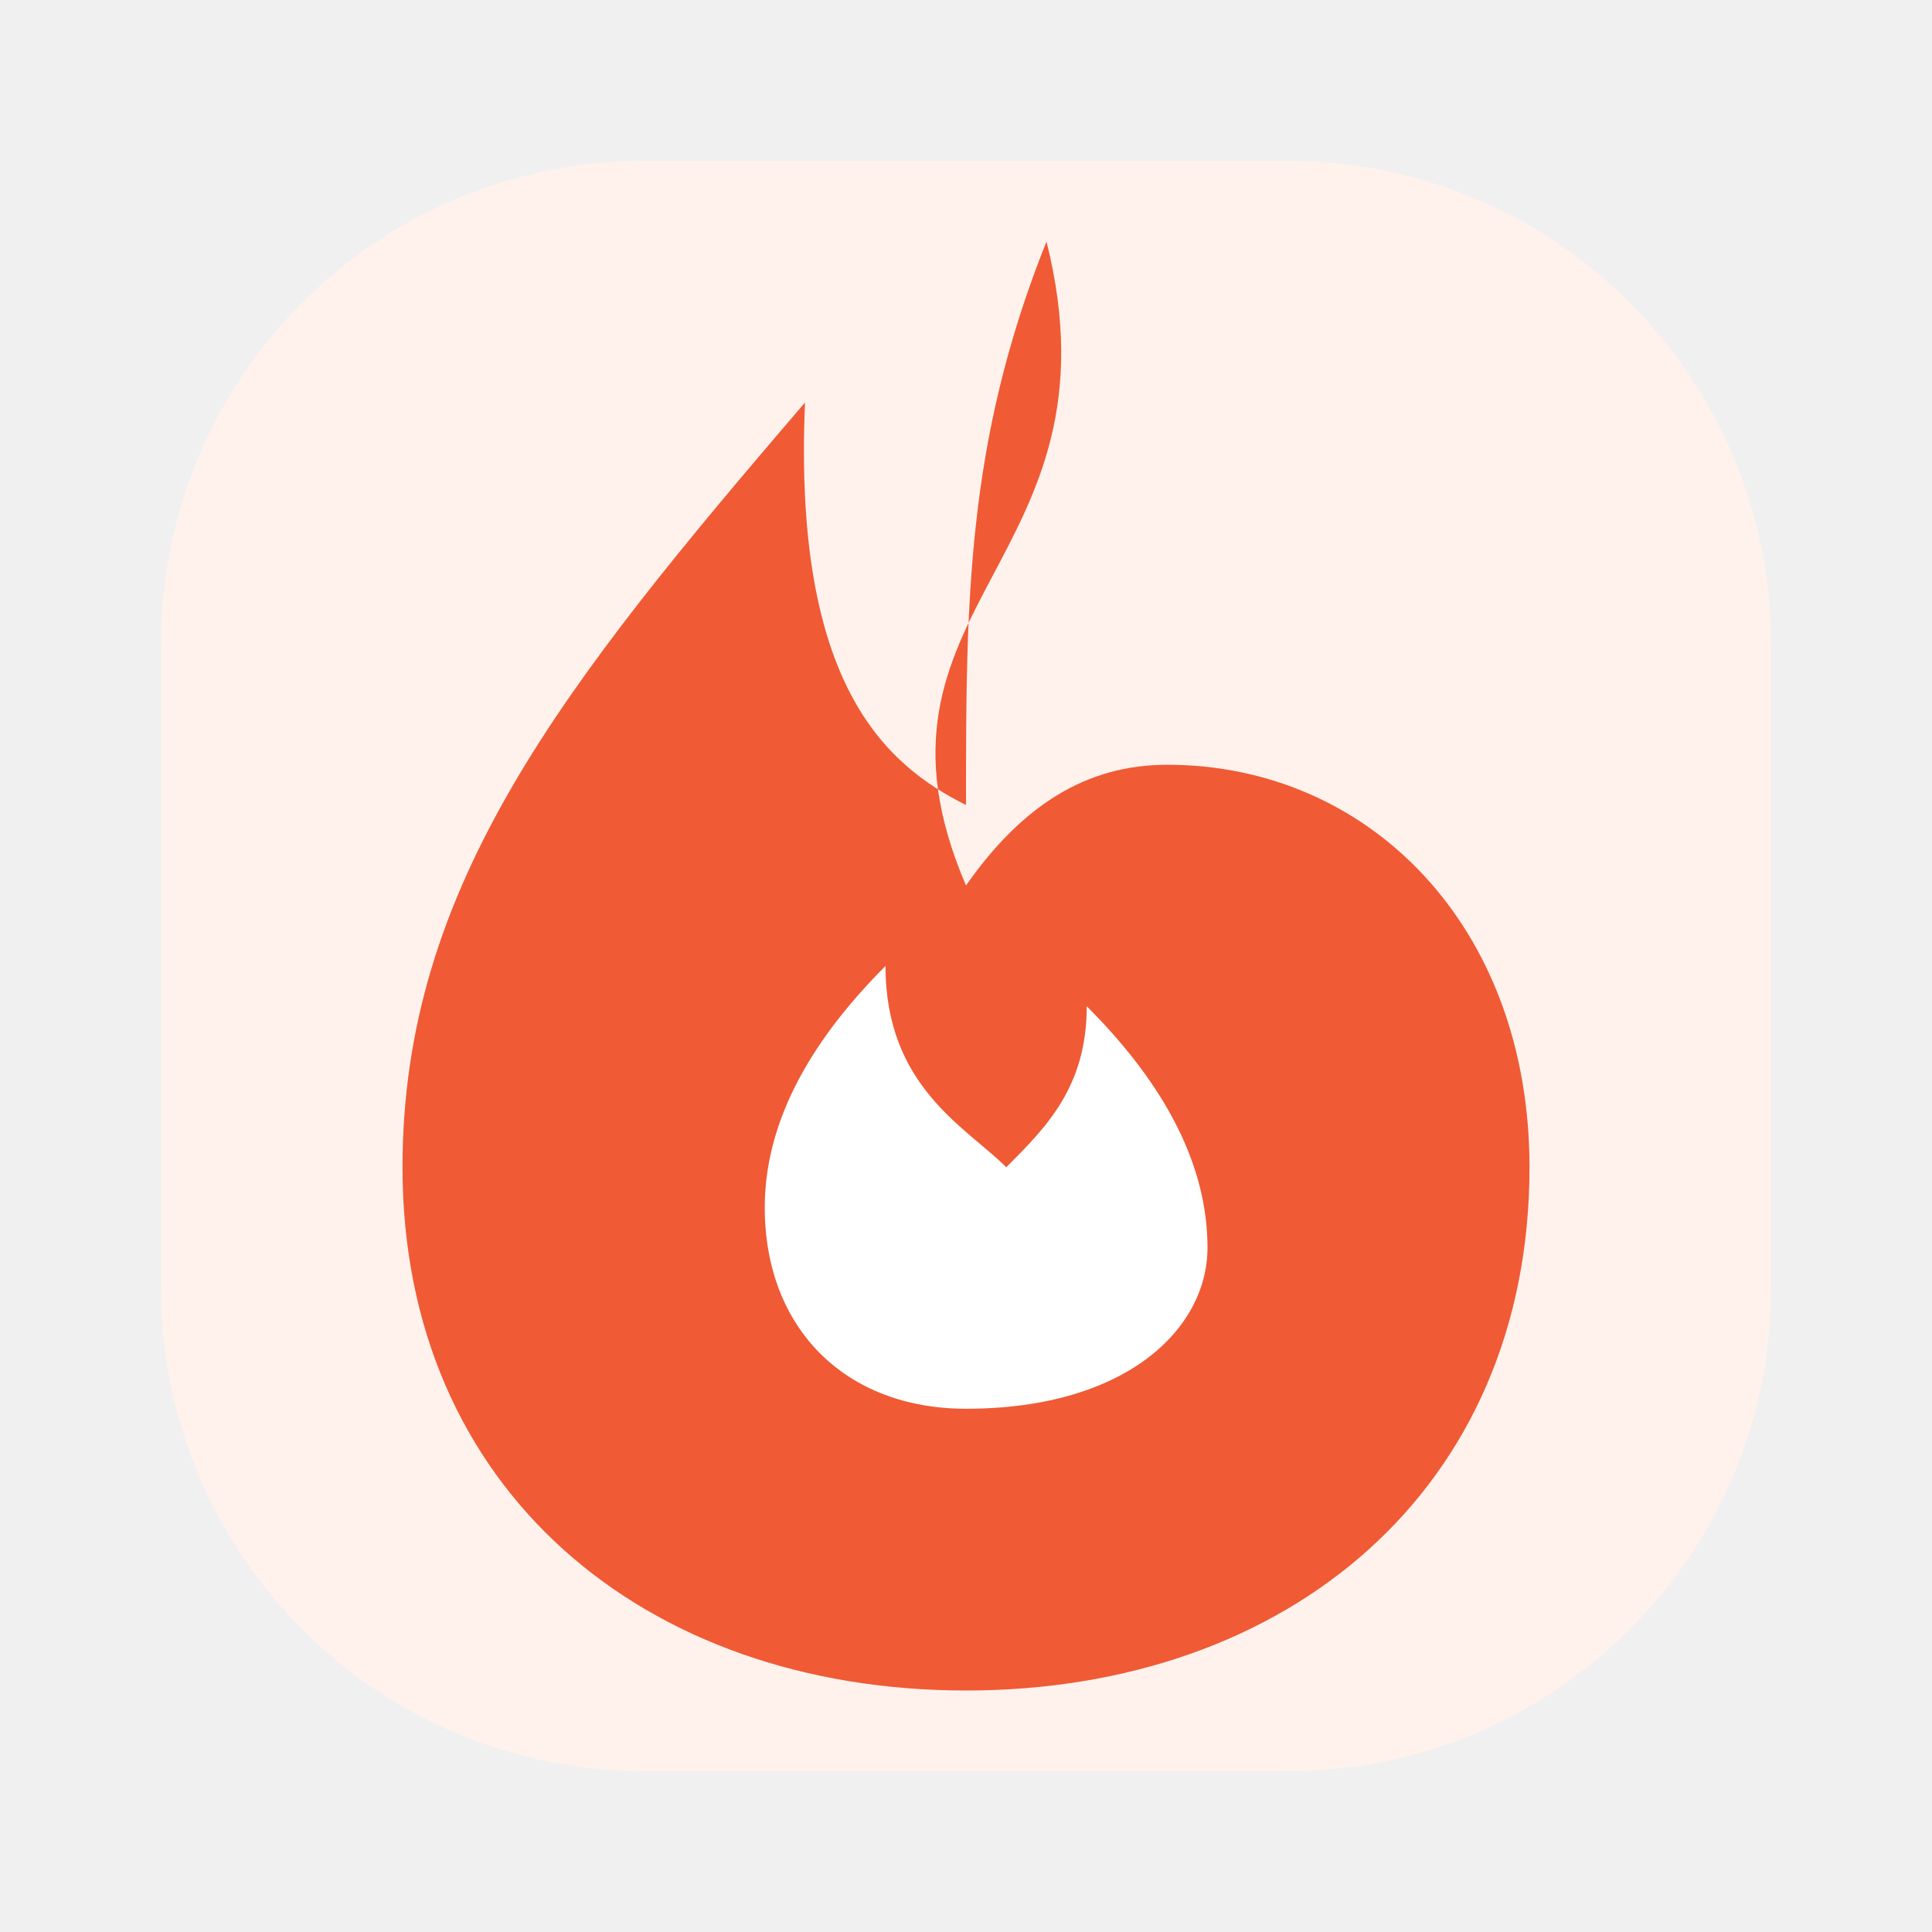
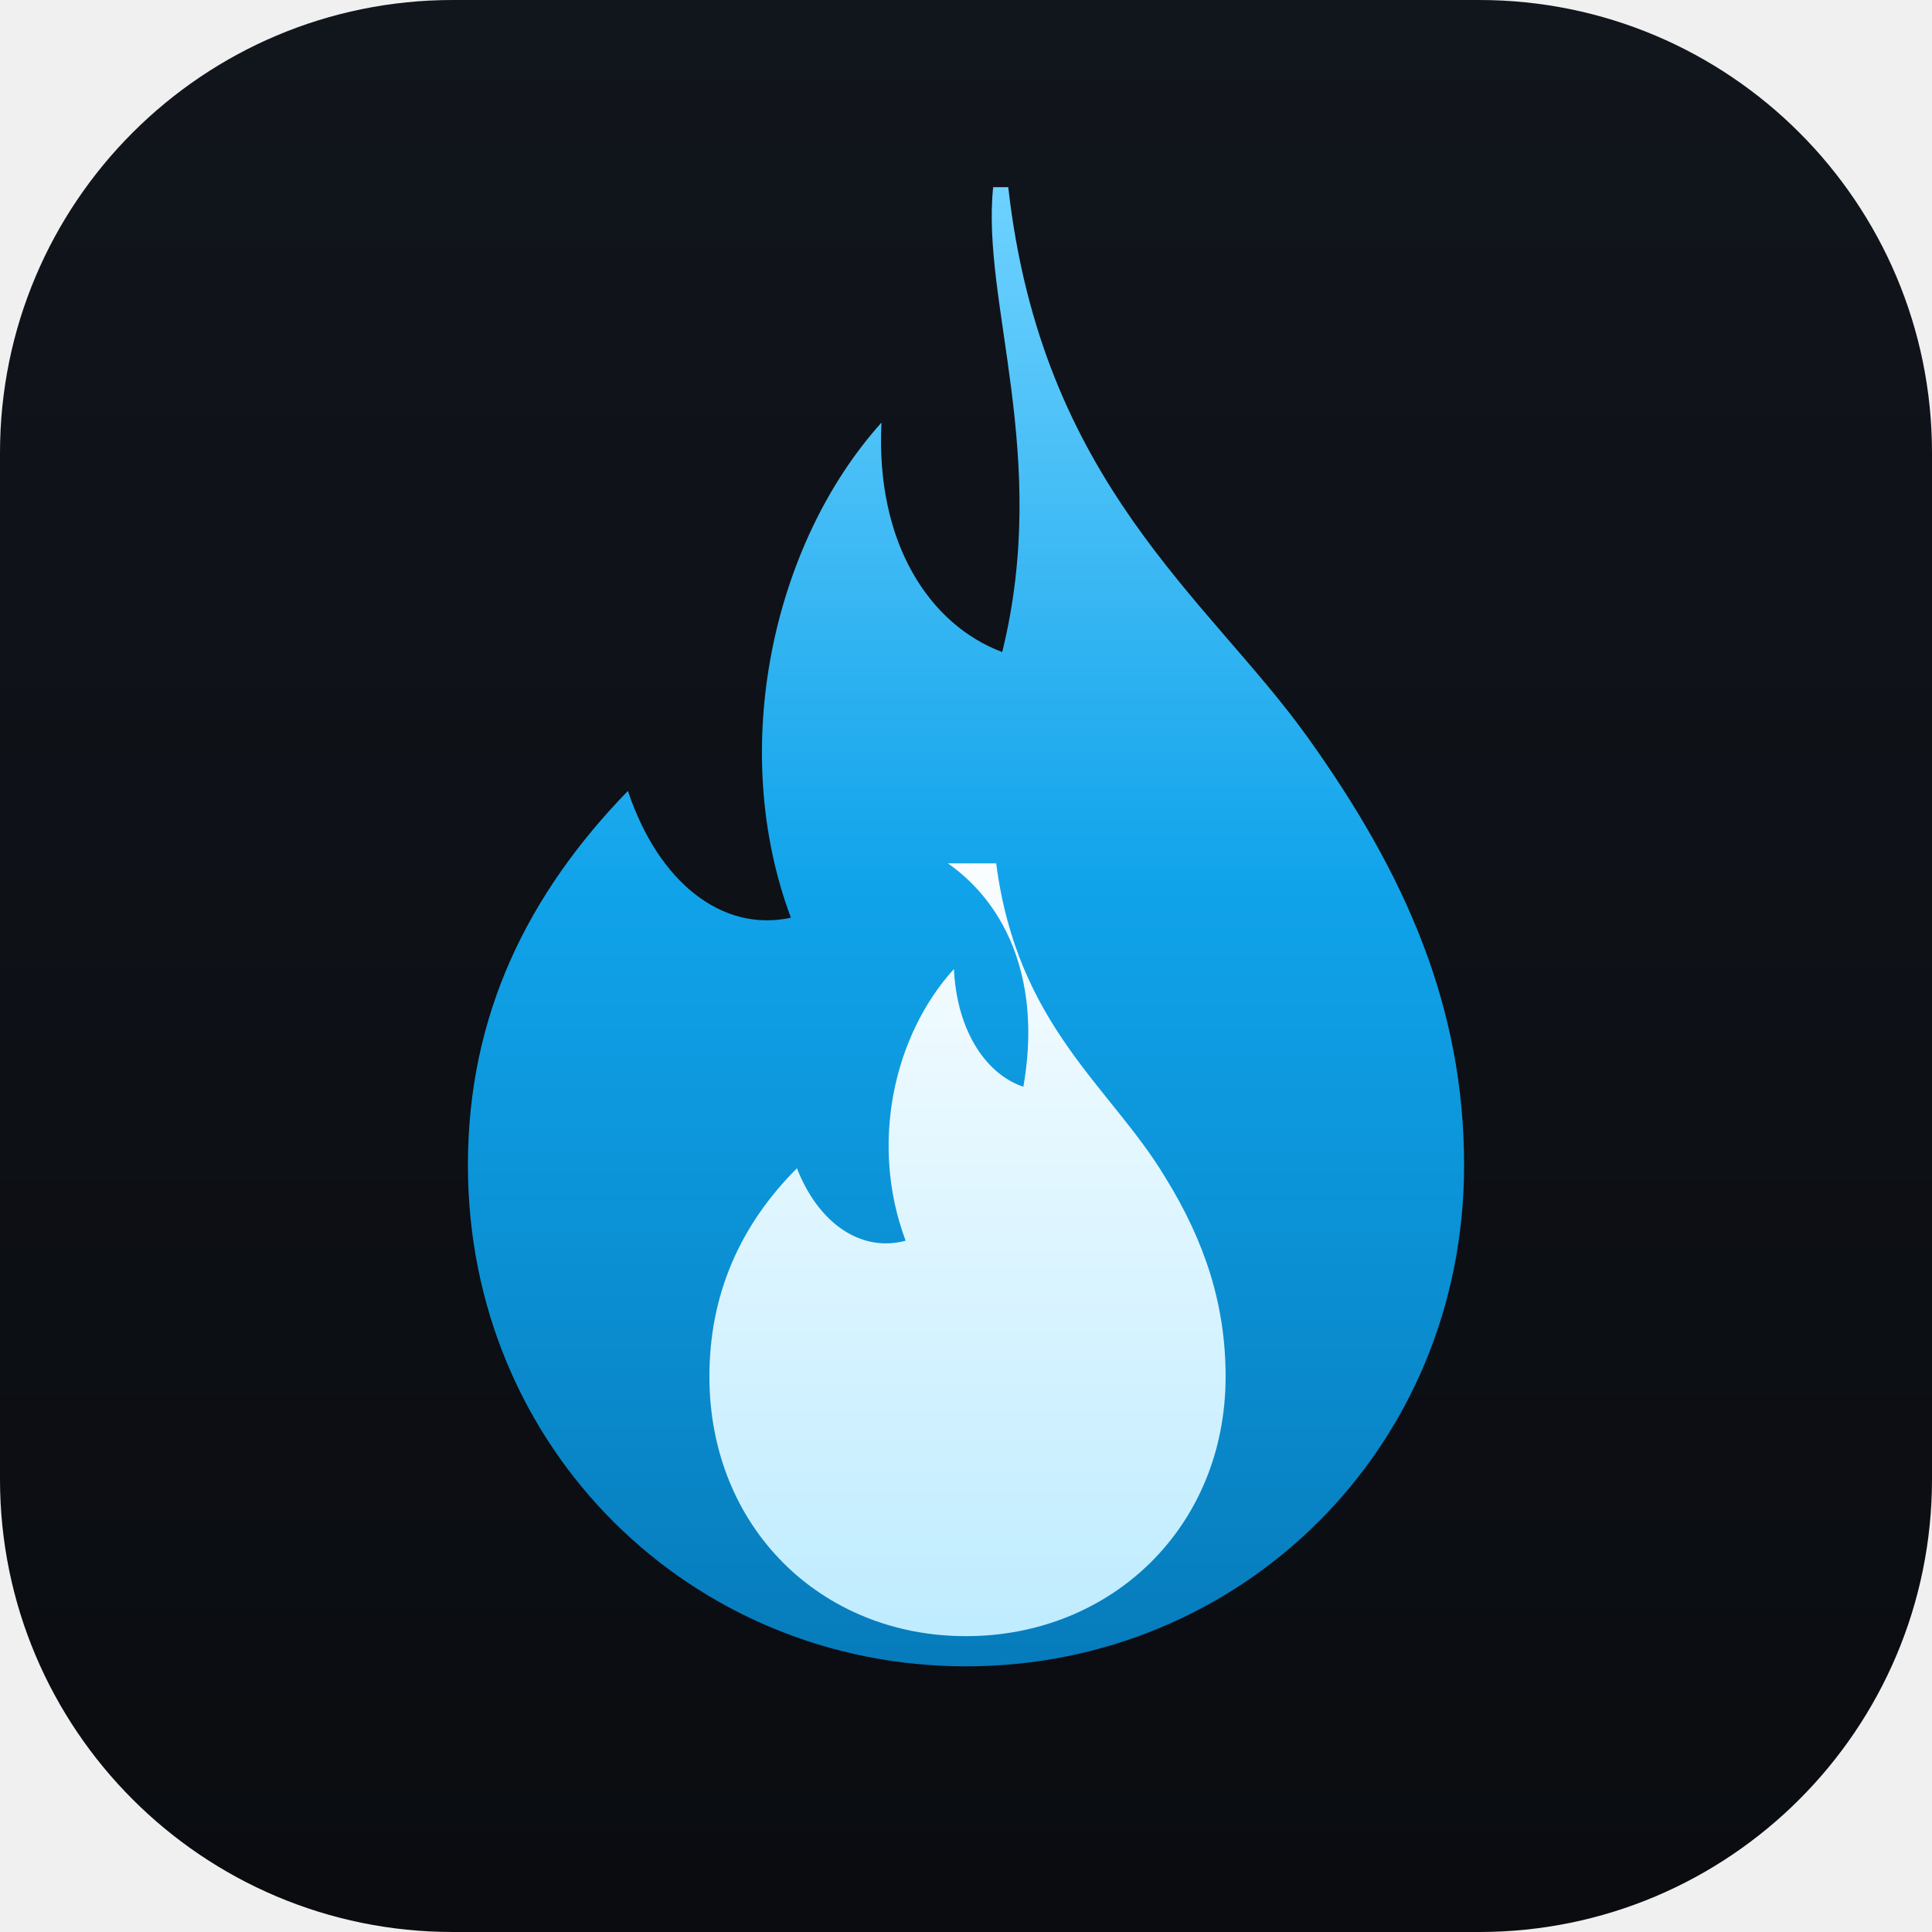
- <svg xmlns="http://www.w3.org/2000/svg" viewBox="0 0 48 48">
-   <rect x="4" y="4" width="40" height="40" rx="12" fill="#fff2ec" />
-   <path fill="#f05a35" d="M26 6c2 8-5 9-2 16 1.4-2 3-3 5-3 5 0 9 4 9 10 0 8-6 13-14 13S10 37 10 29c0-7 4-12 10-19-.3 7 2 9 4 10 0-5 0-9 2-14z" />
-   <path fill="#fff" d="M24 35c-3 0-5-2-5-5 0-2 1-4 3-6 0 3 2 4 3 5 1-1 2-2 2-4 2 2 3 4 3 6 0 2-2 4-6 4z" />
+ <svg xmlns="http://www.w3.org/2000/svg" width="64" height="64" viewBox="0 0 64 64" fill="none">
+   <defs>
+     <linearGradient id="bg" x1="0" y1="0" x2="0" y2="64" gradientUnits="userSpaceOnUse">
+       <stop offset="0" stop-color="#11151c" />
+       <stop offset="1" stop-color="#0a0c10" />
+     </linearGradient>
+     <linearGradient id="flame" x1="32" y1="6" x2="32" y2="58" gradientUnits="userSpaceOnUse">
+       <stop offset="0" stop-color="#6fd2ff" />
+       <stop offset="0.45" stop-color="#10a3ea" />
+       <stop offset="1" stop-color="#0577b6" />
+     </linearGradient>
+     <linearGradient id="core" x1="32" y1="26" x2="32" y2="54" gradientUnits="userSpaceOnUse">
+       <stop offset="0" stop-color="#ffffff" />
+       <stop offset="1" stop-color="#bfecff" />
+     </linearGradient>
+   </defs>
+   <rect width="64" height="64" rx="15" fill="url(#bg)" />
+   <path d="M33.4 6.2c1.1 9.8 6.6 13.6 9.9 18.2 3.3 4.6 5.2 9 5.2 14.2 0 9.4-7.4 16.6-16.5 16.6S15.5 48 15.5 38.6c0-5 2-9 5.3-12.4 1 3 3.1 4.7 5.4 4.2-2.1-5.6-.6-12.4 3-16.4-.2 4 1.6 6.7 4 7.6 1.6-6.5-.7-11.6-.3-15.4z" fill="url(#flame)" />
+   <path d="M33 28.6c.7 5.4 3.8 7.4 5.6 10.4 1.3 2.1 2 4.2 2 6.6 0 5-3.8 8.6-8.6 8.6s-8.5-3.6-8.5-8.6c0-2.7 1-5 2.9-6.9.7 1.8 2.1 2.8 3.6 2.4-1.2-3.2-.4-6.8 1.6-9 .1 2.1 1.1 3.5 2.3 3.9.6-3.4-.5-6-2.5-7.4z" fill="url(#core)" />
</svg>
